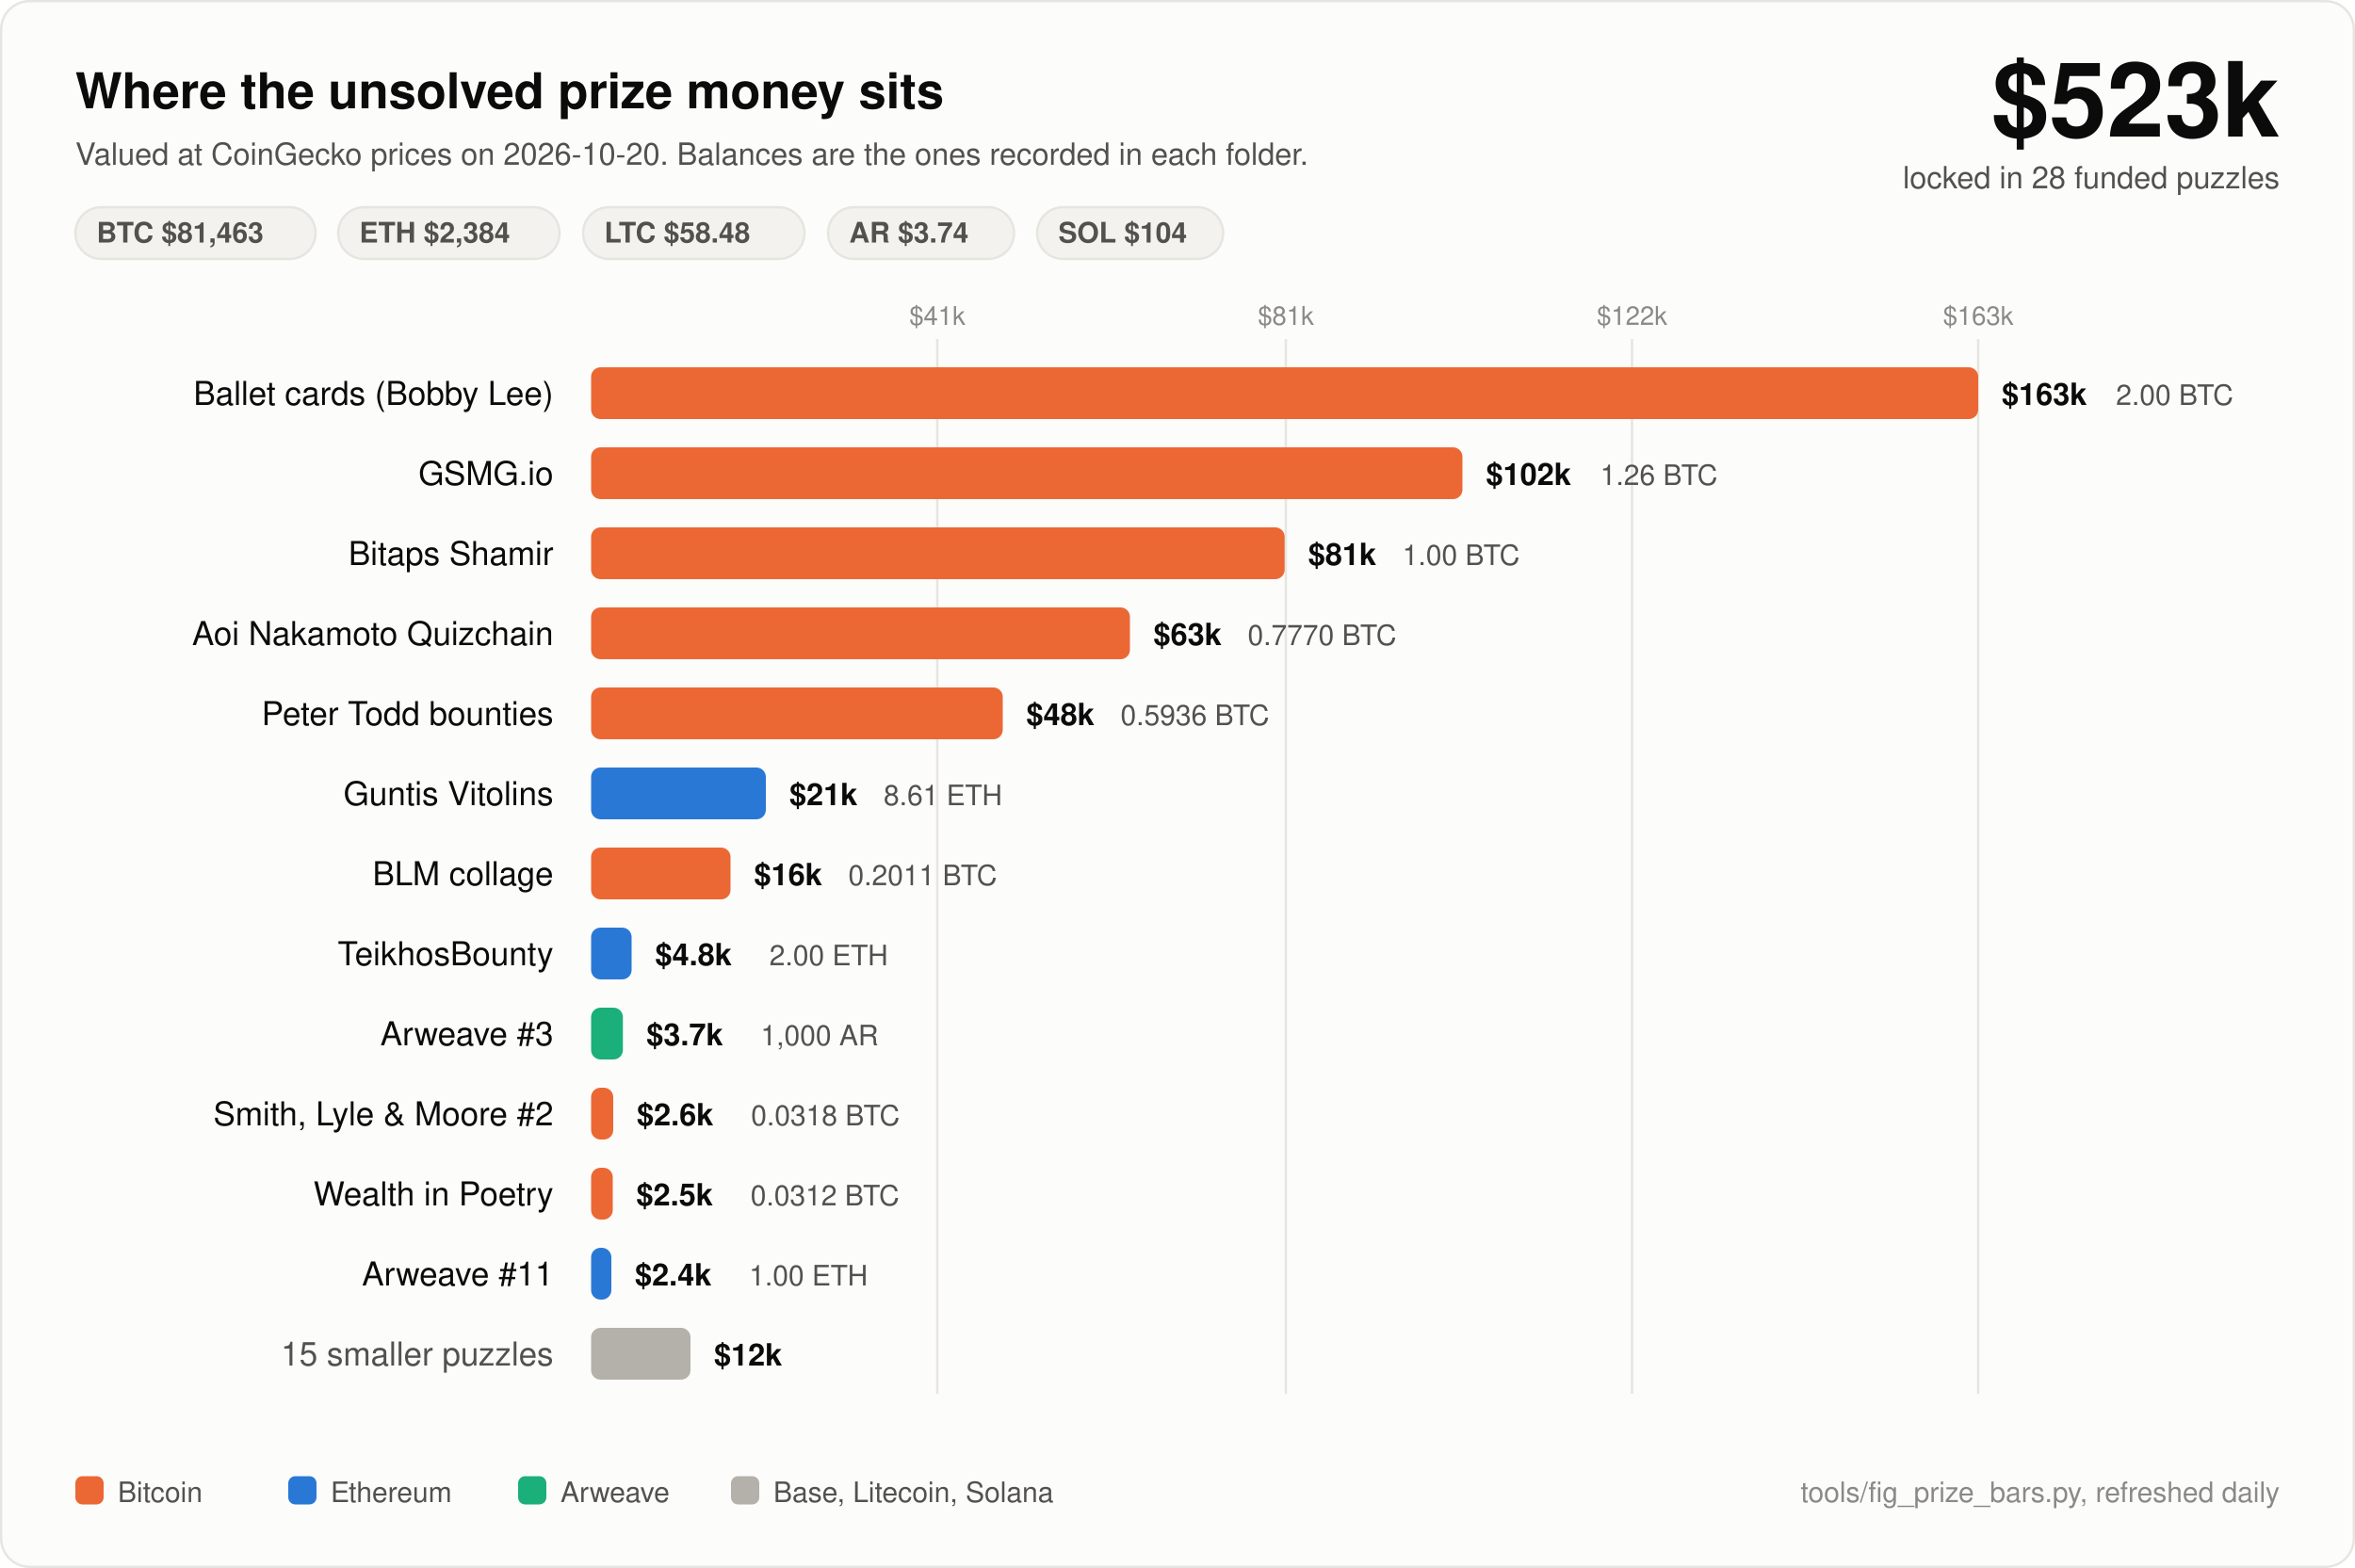
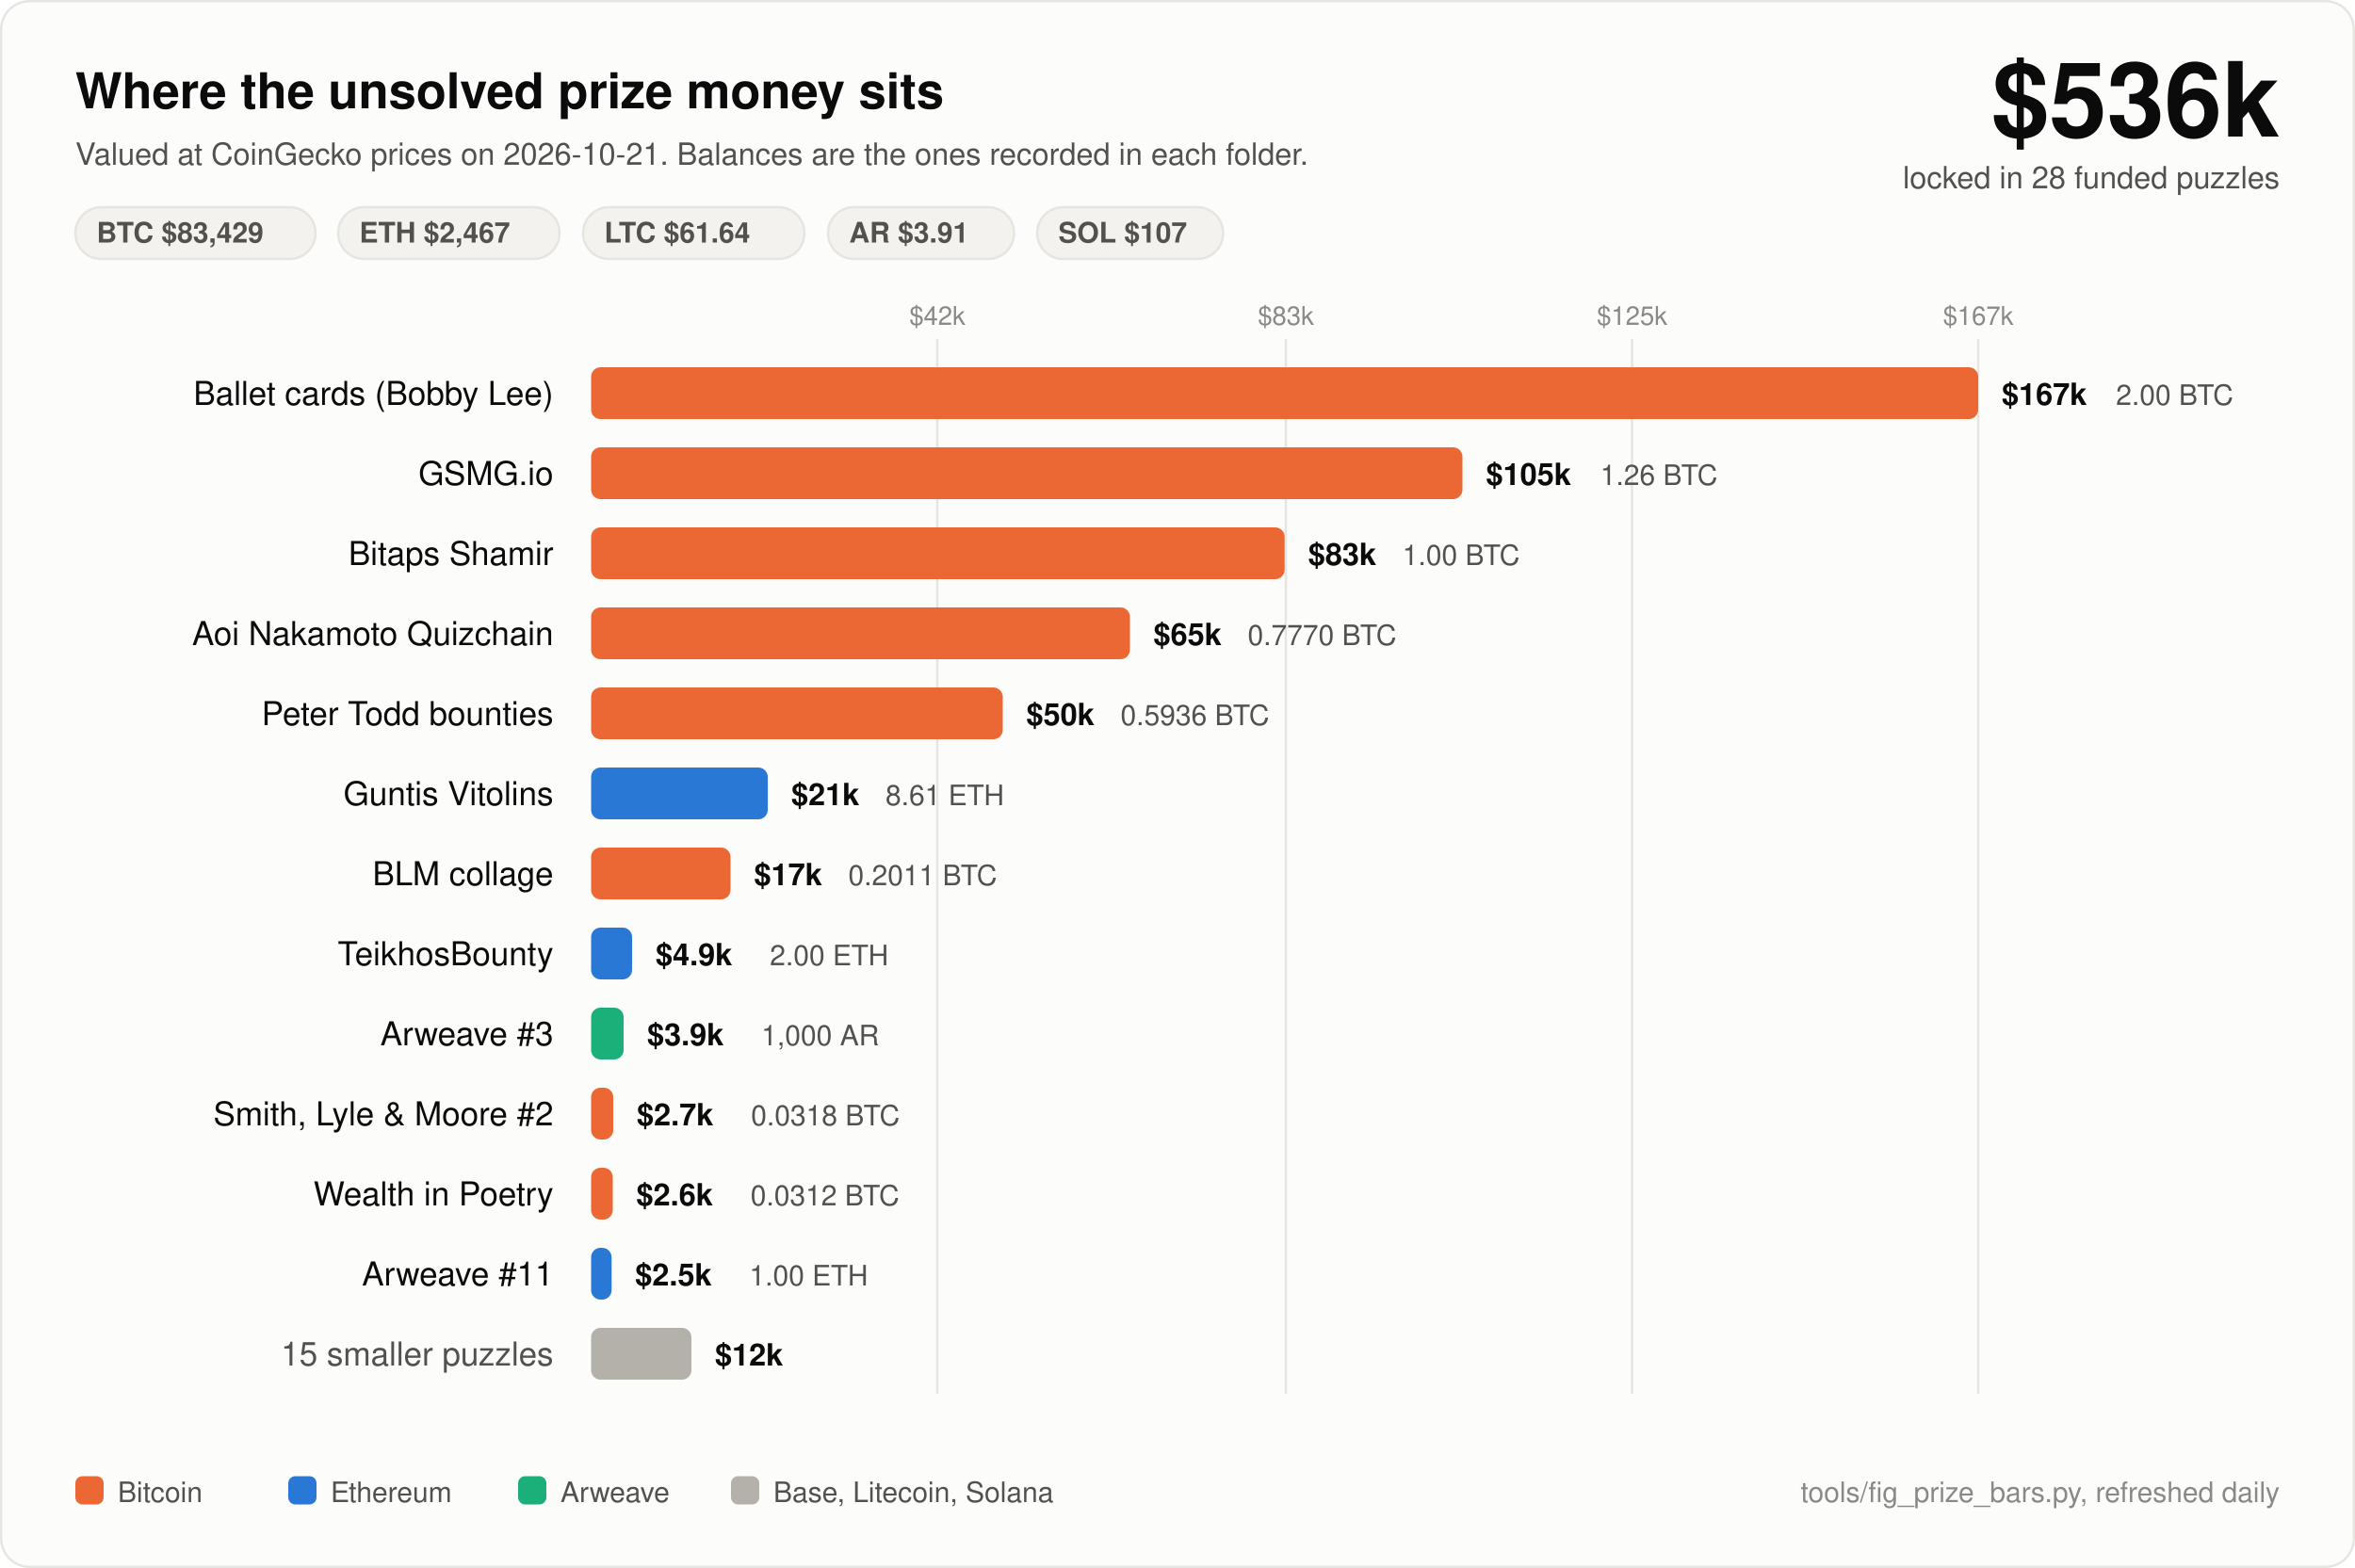
<svg xmlns="http://www.w3.org/2000/svg" width="1000" height="666" viewBox="0 0 1000 666" font-family="ui-sans-serif, -apple-system, Segoe UI, Helvetica, Arial, sans-serif">
  <rect x="0.5" y="0.5" width="999" height="665" rx="12" fill="#fcfcfb" stroke="#e6e5e0" />
  <text x="32" y="46" fill="#0b0b0b" font-size="21" font-weight="700">Where the unsolved prize money sits</text>
-   <text x="32" y="70" fill="#52514e" font-size="13">Valued at CoinGecko prices on 2026-10-20. Balances are the ones recorded in each folder.</text>
-   <text x="968" y="58" fill="#0b0b0b" font-size="44" font-weight="700" text-anchor="end">$523k</text>
+   <text x="32" y="70" fill="#52514e" font-size="13">Valued at CoinGecko prices on 2026-10-21. Balances are the ones recorded in each folder.</text>
+   <text x="968" y="58" fill="#0b0b0b" font-size="44" font-weight="700" text-anchor="end">$536k</text>
  <text x="968" y="80" fill="#52514e" font-size="13" text-anchor="end">locked in 28 funded puzzles</text>
  <rect x="32" y="88" width="102" height="22" rx="11" fill="#f3f2ee" stroke="#e6e5e0" />
-   <text x="41" y="103" fill="#52514e" font-size="12" font-weight="600">BTC $81,463</text>
+   <text x="41" y="103" fill="#52514e" font-size="12" font-weight="600">BTC $83,429</text>
  <rect x="143.6" y="88" width="94" height="22" rx="11" fill="#f3f2ee" stroke="#e6e5e0" />
-   <text x="152.6" y="103" fill="#52514e" font-size="12" font-weight="600">ETH $2,384</text>
+   <text x="152.6" y="103" fill="#52514e" font-size="12" font-weight="600">ETH $2,467</text>
  <rect x="247.6" y="88" width="94" height="22" rx="11" fill="#f3f2ee" stroke="#e6e5e0" />
-   <text x="256.6" y="103" fill="#52514e" font-size="12" font-weight="600">LTC $58.48</text>
+   <text x="256.6" y="103" fill="#52514e" font-size="12" font-weight="600">LTC $61.64</text>
  <rect x="351.6" y="88" width="79" height="22" rx="11" fill="#f3f2ee" stroke="#e6e5e0" />
-   <text x="360.6" y="103" fill="#52514e" font-size="12" font-weight="600">AR $3.74</text>
+   <text x="360.6" y="103" fill="#52514e" font-size="12" font-weight="600">AR $3.91</text>
  <rect x="440.4" y="88" width="79" height="22" rx="11" fill="#f3f2ee" stroke="#e6e5e0" />
-   <text x="449.4" y="103" fill="#52514e" font-size="12" font-weight="600">SOL $104</text>
+   <text x="449.4" y="103" fill="#52514e" font-size="12" font-weight="600">SOL $107</text>
  <line x1="398" y1="144" x2="398" y2="592" stroke="#e6e5e0" stroke-width="1" />
-   <text x="398" y="138" fill="#8a8985" font-size="11" text-anchor="middle">$41k</text>
+   <text x="398" y="138" fill="#8a8985" font-size="11" text-anchor="middle">$42k</text>
  <line x1="546" y1="144" x2="546" y2="592" stroke="#e6e5e0" stroke-width="1" />
-   <text x="546" y="138" fill="#8a8985" font-size="11" text-anchor="middle">$81k</text>
+   <text x="546" y="138" fill="#8a8985" font-size="11" text-anchor="middle">$83k</text>
  <line x1="693" y1="144" x2="693" y2="592" stroke="#e6e5e0" stroke-width="1" />
-   <text x="693" y="138" fill="#8a8985" font-size="11" text-anchor="middle">$122k</text>
+   <text x="693" y="138" fill="#8a8985" font-size="11" text-anchor="middle">$125k</text>
  <line x1="840" y1="144" x2="840" y2="592" stroke="#e6e5e0" stroke-width="1" />
-   <text x="840" y="138" fill="#8a8985" font-size="11" text-anchor="middle">$163k</text>
+   <text x="840" y="138" fill="#8a8985" font-size="11" text-anchor="middle">$167k</text>
  <text x="235" y="172" fill="#0b0b0b" font-size="14" text-anchor="end">Ballet cards (Bobby Lee)</text>
  <rect x="251" y="156" width="589.0" height="22" rx="4" fill="#eb6834" />
-   <text x="850.0" y="172" fill="#0b0b0b" font-size="13" font-weight="600">$163k</text>
+   <text x="850.0" y="172" fill="#0b0b0b" font-size="13" font-weight="600">$167k</text>
  <text x="898.5" y="172" fill="#52514e" font-size="12">2.00 BTC</text>
  <text x="235" y="206" fill="#0b0b0b" font-size="14" text-anchor="end">GSMG.io</text>
  <rect x="251" y="190" width="370.0" height="22" rx="4" fill="#eb6834" />
-   <text x="631.0" y="206" fill="#0b0b0b" font-size="13" font-weight="600">$102k</text>
+   <text x="631.0" y="206" fill="#0b0b0b" font-size="13" font-weight="600">$105k</text>
  <text x="679.5" y="206" fill="#52514e" font-size="12">1.26 BTC</text>
  <text x="235" y="240" fill="#0b0b0b" font-size="14" text-anchor="end">Bitaps Shamir</text>
  <rect x="251" y="224" width="294.5" height="22" rx="4" fill="#eb6834" />
-   <text x="555.5" y="240" fill="#0b0b0b" font-size="13" font-weight="600">$81k</text>
+   <text x="555.5" y="240" fill="#0b0b0b" font-size="13" font-weight="600">$83k</text>
  <text x="595.5" y="240" fill="#52514e" font-size="12">1.00 BTC</text>
  <text x="235" y="274" fill="#0b0b0b" font-size="14" text-anchor="end">Aoi Nakamoto Quizchain</text>
  <rect x="251" y="258" width="228.8" height="22" rx="4" fill="#eb6834" />
-   <text x="489.8" y="274" fill="#0b0b0b" font-size="13" font-weight="600">$63k</text>
+   <text x="489.8" y="274" fill="#0b0b0b" font-size="13" font-weight="600">$65k</text>
  <text x="529.8" y="274" fill="#52514e" font-size="12">0.7770 BTC</text>
  <text x="235" y="308" fill="#0b0b0b" font-size="14" text-anchor="end">Peter Todd bounties</text>
  <rect x="251" y="292" width="174.8" height="22" rx="4" fill="#eb6834" />
-   <text x="435.8" y="308" fill="#0b0b0b" font-size="13" font-weight="600">$48k</text>
+   <text x="435.8" y="308" fill="#0b0b0b" font-size="13" font-weight="600">$50k</text>
  <text x="475.8" y="308" fill="#52514e" font-size="12">0.5936 BTC</text>
  <text x="235" y="342" fill="#0b0b0b" font-size="14" text-anchor="end">Guntis Vitolins</text>
-   <rect x="251" y="326" width="74.2" height="22" rx="4" fill="#2a78d6" />
-   <text x="335.2" y="342" fill="#0b0b0b" font-size="13" font-weight="600">$21k</text>
-   <text x="375.2" y="342" fill="#52514e" font-size="12">8.61 ETH</text>
+   <rect x="251" y="326" width="75.0" height="22" rx="4" fill="#2a78d6" />
+   <text x="336.0" y="342" fill="#0b0b0b" font-size="13" font-weight="600">$21k</text>
+   <text x="376.0" y="342" fill="#52514e" font-size="12">8.61 ETH</text>
  <text x="235" y="376" fill="#0b0b0b" font-size="14" text-anchor="end">BLM collage</text>
  <rect x="251" y="360" width="59.2" height="22" rx="4" fill="#eb6834" />
-   <text x="320.2" y="376" fill="#0b0b0b" font-size="13" font-weight="600">$16k</text>
+   <text x="320.2" y="376" fill="#0b0b0b" font-size="13" font-weight="600">$17k</text>
  <text x="360.2" y="376" fill="#52514e" font-size="12">0.2011 BTC</text>
  <text x="235" y="410" fill="#0b0b0b" font-size="14" text-anchor="end">TeikhosBounty</text>
-   <rect x="251" y="394" width="17.2" height="22" rx="4" fill="#2a78d6" />
-   <text x="278.2" y="410" fill="#0b0b0b" font-size="13" font-weight="600">$4.8k</text>
-   <text x="326.7" y="410" fill="#52514e" font-size="12">2.00 ETH</text>
+   <rect x="251" y="394" width="17.4" height="22" rx="4" fill="#2a78d6" />
+   <text x="278.4" y="410" fill="#0b0b0b" font-size="13" font-weight="600">$4.9k</text>
+   <text x="326.9" y="410" fill="#52514e" font-size="12">2.00 ETH</text>
  <text x="235" y="444" fill="#0b0b0b" font-size="14" text-anchor="end">Arweave #3</text>
-   <rect x="251" y="428" width="13.5" height="22" rx="4" fill="#1baf7a" />
-   <text x="274.5" y="444" fill="#0b0b0b" font-size="13" font-weight="600">$3.7k</text>
-   <text x="323.0" y="444" fill="#52514e" font-size="12">1,000 AR</text>
+   <rect x="251" y="428" width="13.8" height="22" rx="4" fill="#1baf7a" />
+   <text x="274.8" y="444" fill="#0b0b0b" font-size="13" font-weight="600">$3.9k</text>
+   <text x="323.3" y="444" fill="#52514e" font-size="12">1,000 AR</text>
  <text x="235" y="478" fill="#0b0b0b" font-size="14" text-anchor="end">Smith, Lyle &amp; Moore #2</text>
  <rect x="251" y="462" width="9.4" height="22" rx="4" fill="#eb6834" />
-   <text x="270.4" y="478" fill="#0b0b0b" font-size="13" font-weight="600">$2.6k</text>
+   <text x="270.4" y="478" fill="#0b0b0b" font-size="13" font-weight="600">$2.7k</text>
  <text x="318.9" y="478" fill="#52514e" font-size="12">0.0318 BTC</text>
  <text x="235" y="512" fill="#0b0b0b" font-size="14" text-anchor="end">Wealth in Poetry</text>
  <rect x="251" y="496" width="9.2" height="22" rx="4" fill="#eb6834" />
-   <text x="270.2" y="512" fill="#0b0b0b" font-size="13" font-weight="600">$2.5k</text>
+   <text x="270.2" y="512" fill="#0b0b0b" font-size="13" font-weight="600">$2.6k</text>
  <text x="318.7" y="512" fill="#52514e" font-size="12">0.0312 BTC</text>
  <text x="235" y="546" fill="#0b0b0b" font-size="14" text-anchor="end">Arweave #11</text>
-   <rect x="251" y="530" width="8.6" height="22" rx="4" fill="#2a78d6" />
-   <text x="269.6" y="546" fill="#0b0b0b" font-size="13" font-weight="600">$2.4k</text>
-   <text x="318.1" y="546" fill="#52514e" font-size="12">1.00 ETH</text>
+   <rect x="251" y="530" width="8.7" height="22" rx="4" fill="#2a78d6" />
+   <text x="269.7" y="546" fill="#0b0b0b" font-size="13" font-weight="600">$2.5k</text>
+   <text x="318.2" y="546" fill="#52514e" font-size="12">1.00 ETH</text>
  <text x="235" y="580" fill="#52514e" font-size="14" text-anchor="end">15 smaller puzzles</text>
-   <rect x="251" y="564" width="42.2" height="22" rx="4" fill="#b3b1aa" />
-   <text x="303.2" y="580" fill="#0b0b0b" font-size="13" font-weight="600">$12k</text>
+   <rect x="251" y="564" width="42.6" height="22" rx="4" fill="#b3b1aa" />
+   <text x="303.6" y="580" fill="#0b0b0b" font-size="13" font-weight="600">$12k</text>
  <rect x="32" y="627" width="12" height="12" rx="3" fill="#eb6834" />
  <text x="50" y="638" fill="#52514e" font-size="12">Bitcoin</text>
  <rect x="122.4" y="627" width="12" height="12" rx="3" fill="#2a78d6" />
  <text x="140.4" y="638" fill="#52514e" font-size="12">Ethereum</text>
  <rect x="220.0" y="627" width="12" height="12" rx="3" fill="#1baf7a" />
  <text x="238.0" y="638" fill="#52514e" font-size="12">Arweave</text>
  <rect x="310.4" y="627" width="12" height="12" rx="3" fill="#b3b1aa" />
  <text x="328.4" y="638" fill="#52514e" font-size="12">Base, Litecoin, Solana</text>
  <text x="968" y="638" fill="#8a8985" font-size="12" text-anchor="end">tools/fig_prize_bars.py, refreshed daily</text>
</svg>
